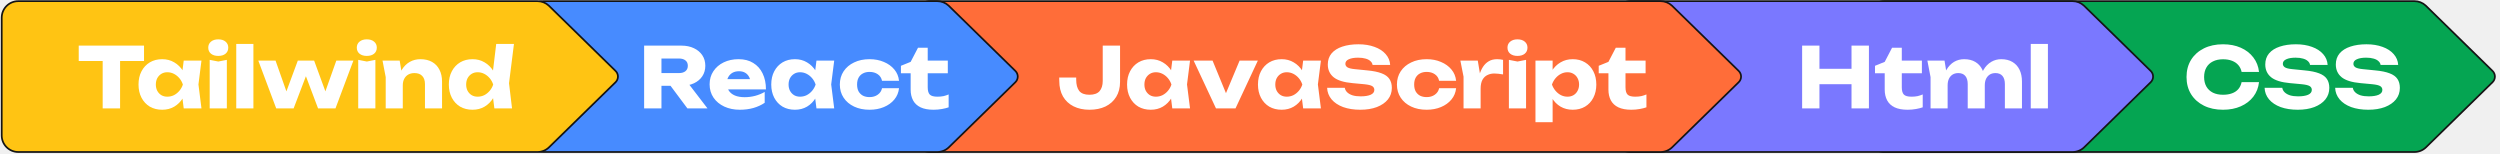
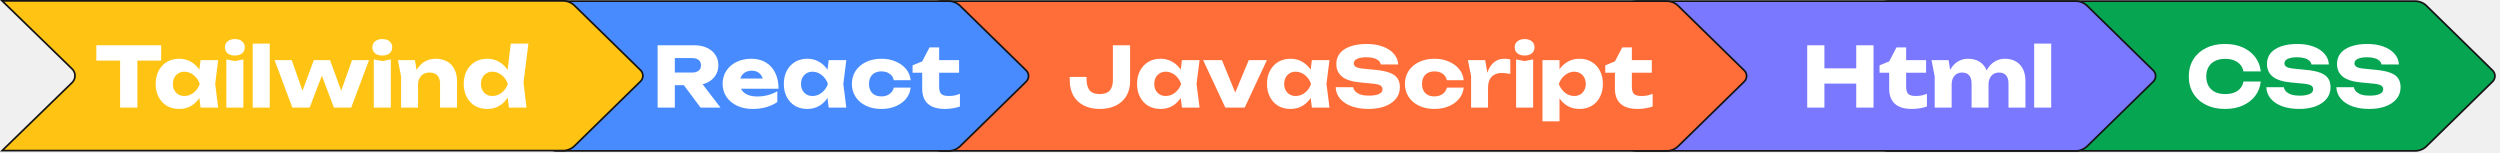
- <svg xmlns="http://www.w3.org/2000/svg" width="2867" height="176" viewBox="0 0 2867 176" fill="none">
-   <path d="M2160.96 1.318L2768.86 1.318C2773.67 1.318 2778.3 3.143 2781.81 6.415L2782.15 6.736L2858.46 81.385C2862.06 84.915 2862.06 90.722 2858.46 94.252L2782.15 168.9C2778.6 172.374 2773.83 174.318 2768.86 174.318H2160.96L2160.47 174.313C2150.2 174.053 2141.96 165.648 2141.96 155.318V20.318C2141.96 9.825 2150.47 1.318 2160.96 1.318Z" fill="#05A552" stroke="#141414" stroke-width="2" />
-   <path d="M2590.65 94.174C2589.95 100.51 2587.77 106.078 2584.12 110.878C2580.47 115.614 2575.67 119.294 2569.72 121.918C2563.83 124.542 2557.05 125.854 2549.37 125.854C2540.99 125.854 2533.66 124.286 2527.39 121.15C2521.11 118.014 2516.22 113.63 2512.7 107.998C2509.24 102.366 2507.51 95.806 2507.51 88.318C2507.51 80.83 2509.24 74.27 2512.7 68.638C2516.22 63.006 2521.11 58.622 2527.39 55.486C2533.66 52.35 2540.99 50.782 2549.37 50.782C2557.05 50.782 2563.83 52.094 2569.72 54.718C2575.67 57.342 2580.47 61.054 2584.12 65.854C2587.77 70.59 2589.95 76.126 2590.65 82.462H2570.68C2570.04 79.39 2568.79 76.798 2566.94 74.686C2565.08 72.51 2562.65 70.846 2559.64 69.694C2556.7 68.542 2553.27 67.966 2549.37 67.966C2544.89 67.966 2541.02 68.798 2537.75 70.462C2534.49 72.062 2531.99 74.398 2530.27 77.47C2528.54 80.478 2527.67 84.094 2527.67 88.318C2527.67 92.542 2528.54 96.19 2530.27 99.262C2531.99 102.27 2534.49 104.606 2537.75 106.27C2541.02 107.87 2544.89 108.67 2549.37 108.67C2553.27 108.67 2556.7 108.126 2559.64 107.038C2562.65 105.95 2565.08 104.318 2566.94 102.142C2568.79 99.966 2570.04 97.31 2570.68 94.174H2590.65ZM2597.04 100.702H2617.3C2617.62 102.686 2618.55 104.414 2620.08 105.886C2621.62 107.358 2623.67 108.51 2626.23 109.342C2628.85 110.11 2631.92 110.494 2635.44 110.494C2640.31 110.494 2644.15 109.886 2646.96 108.67C2649.78 107.39 2651.19 105.534 2651.19 103.102C2651.19 101.246 2650.39 99.806 2648.79 98.782C2647.19 97.758 2644.11 97.022 2639.57 96.574L2626.13 95.326C2616.21 94.43 2609.01 92.19 2604.53 88.606C2600.05 84.958 2597.81 80.062 2597.81 73.918C2597.81 68.926 2599.25 64.702 2602.13 61.246C2605.07 57.79 2609.17 55.198 2614.42 53.47C2619.73 51.678 2625.91 50.782 2632.95 50.782C2639.86 50.782 2646 51.774 2651.38 53.758C2656.75 55.678 2661.01 58.43 2664.15 62.014C2667.35 65.598 2669.07 69.758 2669.33 74.494H2649.17C2648.91 72.766 2648.08 71.294 2646.67 70.078C2645.33 68.798 2643.47 67.838 2641.11 67.198C2638.74 66.494 2635.89 66.142 2632.56 66.142C2628.08 66.142 2624.53 66.75 2621.91 67.966C2619.28 69.118 2617.97 70.846 2617.97 73.15C2617.97 74.814 2618.74 76.158 2620.27 77.182C2621.87 78.206 2624.72 78.91 2628.82 79.294L2643.12 80.734C2649.97 81.374 2655.44 82.494 2659.54 84.094C2663.63 85.63 2666.61 87.774 2668.47 90.526C2670.32 93.278 2671.25 96.702 2671.25 100.798C2671.25 105.854 2669.75 110.27 2666.74 114.046C2663.73 117.758 2659.51 120.67 2654.07 122.782C2648.63 124.83 2642.29 125.854 2635.06 125.854C2627.63 125.854 2621.07 124.83 2615.38 122.782C2609.75 120.67 2605.33 117.726 2602.13 113.95C2598.93 110.11 2597.23 105.694 2597.04 100.702ZM2677.95 100.702H2698.21C2698.53 102.686 2699.45 104.414 2700.99 105.886C2702.53 107.358 2704.57 108.51 2707.13 109.342C2709.76 110.11 2712.83 110.494 2716.35 110.494C2721.21 110.494 2725.05 109.886 2727.87 108.67C2730.69 107.39 2732.09 105.534 2732.09 103.102C2732.09 101.246 2731.29 99.806 2729.69 98.782C2728.09 97.758 2725.02 97.022 2720.48 96.574L2707.04 95.326C2697.12 94.43 2689.92 92.19 2685.44 88.606C2680.96 84.958 2678.72 80.062 2678.72 73.918C2678.72 68.926 2680.16 64.702 2683.04 61.246C2685.98 57.79 2690.08 55.198 2695.33 53.47C2700.64 51.678 2706.81 50.782 2713.85 50.782C2720.77 50.782 2726.91 51.774 2732.29 53.758C2737.66 55.678 2741.92 58.43 2745.05 62.014C2748.25 65.598 2749.98 69.758 2750.24 74.494H2730.08C2729.82 72.766 2728.99 71.294 2727.58 70.078C2726.24 68.798 2724.38 67.838 2722.01 67.198C2719.65 66.494 2716.8 66.142 2713.47 66.142C2708.99 66.142 2705.44 66.75 2702.81 67.966C2700.19 69.118 2698.88 70.846 2698.88 73.15C2698.88 74.814 2699.65 76.158 2701.18 77.182C2702.78 78.206 2705.63 78.91 2709.73 79.294L2724.03 80.734C2730.88 81.374 2736.35 82.494 2740.45 84.094C2744.54 85.63 2747.52 87.774 2749.37 90.526C2751.23 93.278 2752.16 96.702 2752.16 100.798C2752.16 105.854 2750.65 110.27 2747.65 114.046C2744.64 117.758 2740.41 120.67 2734.97 122.782C2729.53 124.83 2723.2 125.854 2715.97 125.854C2708.54 125.854 2701.98 124.83 2696.29 122.782C2690.65 120.67 2686.24 117.726 2683.04 113.95C2679.84 110.11 2678.14 105.694 2677.95 100.702Z" fill="white" />
-   <path d="M1869.96 1.318L2376.86 1.318C2381.67 1.318 2386.3 3.143 2389.81 6.415L2390.15 6.736L2466.46 81.385C2470.06 84.915 2470.06 90.722 2466.46 94.252L2390.15 168.9C2386.6 172.373 2381.83 174.318 2376.86 174.318H1869.96C1859.47 174.318 1850.96 165.812 1850.96 155.318V20.318C1850.96 9.989 1859.2 1.584 1869.47 1.324L1869.96 1.318Z" fill="#7A78FF" stroke="#141414" stroke-width="2" />
-   <path d="M2066.68 52.318H2086.55V124.318H2066.68V52.318ZM2123.32 52.318H2143.29V124.318H2123.32V52.318ZM2077.82 78.91H2131.58V96.574H2077.82V78.91ZM2150.26 83.998V75.454L2161.39 70.942L2169.84 54.718H2180.98V69.502H2204.02V83.998H2180.98V100.126C2180.98 104.094 2181.78 106.878 2183.38 108.478C2184.98 110.078 2187.89 110.878 2192.11 110.878C2194.8 110.878 2197.17 110.654 2199.22 110.206C2201.33 109.694 2203.25 109.054 2204.98 108.286V123.07C2203.06 123.774 2200.53 124.414 2197.39 124.99C2194.26 125.566 2191.02 125.854 2187.7 125.854C2181.62 125.854 2176.62 124.926 2172.72 123.07C2168.88 121.214 2166.03 118.558 2164.18 115.102C2162.32 111.582 2161.39 107.486 2161.39 102.814V83.998H2150.26ZM2210.31 69.502H2229.99L2233.54 91.39V124.318H2213.96V88.414L2210.31 69.502ZM2252.45 67.87C2257.51 67.87 2261.8 68.926 2265.32 71.038C2268.84 73.15 2271.52 76.126 2273.38 79.966C2275.24 83.806 2276.16 88.35 2276.16 93.598V124.318H2256.58V96.478C2256.58 92.382 2255.65 89.246 2253.8 87.07C2251.94 84.894 2249.25 83.806 2245.73 83.806C2243.24 83.806 2241.06 84.382 2239.2 85.534C2237.41 86.686 2236 88.318 2234.98 90.43C2234.02 92.542 2233.54 95.038 2233.54 97.918L2227.49 94.75C2228.26 88.926 2229.83 84.03 2232.2 80.062C2234.56 76.03 2237.48 72.99 2240.93 70.942C2244.45 68.894 2248.29 67.87 2252.45 67.87ZM2294.98 67.87C2300.04 67.87 2304.32 68.926 2307.84 71.038C2311.43 73.15 2314.15 76.126 2316 79.966C2317.86 83.806 2318.79 88.35 2318.79 93.598V124.318H2299.2V96.478C2299.2 92.382 2298.28 89.246 2296.42 87.07C2294.56 84.894 2291.88 83.806 2288.36 83.806C2285.86 83.806 2283.68 84.382 2281.83 85.534C2280.04 86.686 2278.63 88.318 2277.6 90.43C2276.64 92.542 2276.16 95.038 2276.16 97.918L2270.12 94.75C2270.88 88.926 2272.42 84.03 2274.72 80.062C2277.09 76.03 2280.04 72.99 2283.56 70.942C2287.08 68.894 2290.88 67.87 2294.98 67.87ZM2328.87 50.398H2348.55V124.318H2328.87V50.398Z" fill="white" />
-   <path d="M1066.96 1.318L1904.36 1.318C1909.17 1.318 1913.8 3.143 1917.31 6.415L1917.65 6.736L1993.96 81.385C1997.56 84.915 1997.56 90.722 1993.96 94.252L1917.65 168.9C1914.1 172.374 1909.33 174.318 1904.36 174.318H1066.96C1056.47 174.318 1047.96 165.812 1047.96 155.318V20.318C1047.96 9.825 1056.47 1.318 1066.96 1.318Z" fill="#FF6D39" stroke="#141414" stroke-width="2" />
-   <path d="M1214.69 88.894H1234.18V91.294C1234.18 96.926 1235.33 101.246 1237.63 104.254C1240 107.198 1243.91 108.67 1249.35 108.67C1254.66 108.67 1258.53 107.294 1260.96 104.542C1263.39 101.726 1264.61 97.822 1264.61 92.83V52.318H1284.48V93.886C1284.48 100.542 1283.01 106.27 1280.07 111.07C1277.12 115.87 1273.03 119.55 1267.78 122.11C1262.53 124.606 1256.39 125.854 1249.35 125.854C1242.43 125.854 1236.35 124.542 1231.11 121.918C1225.92 119.294 1221.89 115.518 1219.01 110.59C1216.19 105.598 1214.79 99.678 1214.79 92.83L1214.69 88.894ZM1344.37 124.318L1341.88 104.542L1344.47 96.958L1341.88 89.374L1344.37 69.502H1364.73L1361.27 96.862L1364.73 124.318H1344.37ZM1348.98 96.958C1348.09 102.718 1346.29 107.774 1343.61 112.126C1340.98 116.478 1337.62 119.87 1333.53 122.302C1329.49 124.67 1324.89 125.854 1319.7 125.854C1314.33 125.854 1309.59 124.67 1305.49 122.302C1301.46 119.87 1298.29 116.478 1295.99 112.126C1293.69 107.71 1292.53 102.654 1292.53 96.958C1292.53 91.134 1293.69 86.046 1295.99 81.694C1298.29 77.342 1301.46 73.95 1305.49 71.518C1309.59 69.086 1314.33 67.87 1319.7 67.87C1324.89 67.87 1329.49 69.086 1333.53 71.518C1337.62 73.886 1341.01 77.246 1343.7 81.598C1346.39 85.886 1348.15 91.006 1348.98 96.958ZM1312.41 96.958C1312.41 99.646 1312.95 102.046 1314.04 104.158C1315.19 106.27 1316.76 107.934 1318.74 109.15C1320.73 110.302 1323 110.878 1325.56 110.878C1328.25 110.878 1330.77 110.302 1333.14 109.15C1335.51 107.934 1337.59 106.27 1339.38 104.158C1341.17 102.046 1342.52 99.646 1343.41 96.958C1342.52 94.206 1341.17 91.774 1339.38 89.662C1337.59 87.55 1335.51 85.886 1333.14 84.67C1330.77 83.454 1328.25 82.846 1325.56 82.846C1323 82.846 1320.73 83.454 1318.74 84.67C1316.76 85.886 1315.19 87.55 1314.04 89.662C1312.95 91.774 1312.41 94.206 1312.41 96.958ZM1409.29 115.006L1402.57 114.91L1421.57 69.502H1442.5L1416.87 124.318H1394.5L1368.87 69.502H1390.57L1409.29 115.006ZM1494.47 124.318L1491.97 104.542L1494.56 96.958L1491.97 89.374L1494.47 69.502H1514.82L1511.36 96.862L1514.82 124.318H1494.47ZM1499.08 96.958C1498.18 102.718 1496.39 107.774 1493.7 112.126C1491.08 116.478 1487.72 119.87 1483.62 122.302C1479.59 124.67 1474.98 125.854 1469.8 125.854C1464.42 125.854 1459.68 124.67 1455.59 122.302C1451.56 119.87 1448.39 116.478 1446.08 112.126C1443.78 107.71 1442.63 102.654 1442.63 96.958C1442.63 91.134 1443.78 86.046 1446.08 81.694C1448.39 77.342 1451.56 73.95 1455.59 71.518C1459.68 69.086 1464.42 67.87 1469.8 67.87C1474.98 67.87 1479.59 69.086 1483.62 71.518C1487.72 73.886 1491.11 77.246 1493.8 81.598C1496.48 85.886 1498.24 91.006 1499.08 96.958ZM1462.5 96.958C1462.5 99.646 1463.04 102.046 1464.13 104.158C1465.28 106.27 1466.85 107.934 1468.84 109.15C1470.82 110.302 1473.09 110.878 1475.65 110.878C1478.34 110.878 1480.87 110.302 1483.24 109.15C1485.6 107.934 1487.68 106.27 1489.48 104.158C1491.27 102.046 1492.61 99.646 1493.51 96.958C1492.61 94.206 1491.27 91.774 1489.48 89.662C1487.68 87.55 1485.6 85.886 1483.24 84.67C1480.87 83.454 1478.34 82.846 1475.65 82.846C1473.09 82.846 1470.82 83.454 1468.84 84.67C1466.85 85.886 1465.28 87.55 1464.13 89.662C1463.04 91.774 1462.5 94.206 1462.5 96.958ZM1521.95 100.702H1542.21C1542.53 102.686 1543.45 104.414 1544.99 105.886C1546.53 107.358 1548.57 108.51 1551.13 109.342C1553.76 110.11 1556.83 110.494 1560.35 110.494C1565.21 110.494 1569.05 109.886 1571.87 108.67C1574.69 107.39 1576.09 105.534 1576.09 103.102C1576.09 101.246 1575.29 99.806 1573.69 98.782C1572.09 97.758 1569.02 97.022 1564.48 96.574L1551.04 95.326C1541.12 94.43 1533.92 92.19 1529.44 88.606C1524.96 84.958 1522.72 80.062 1522.72 73.918C1522.72 68.926 1524.16 64.702 1527.04 61.246C1529.98 57.79 1534.08 55.198 1539.33 53.47C1544.64 51.678 1550.81 50.782 1557.85 50.782C1564.77 50.782 1570.91 51.774 1576.29 53.758C1581.66 55.678 1585.92 58.43 1589.05 62.014C1592.25 65.598 1593.98 69.758 1594.24 74.494H1574.08C1573.82 72.766 1572.99 71.294 1571.58 70.078C1570.24 68.798 1568.38 67.838 1566.01 67.198C1563.65 66.494 1560.8 66.142 1557.47 66.142C1552.99 66.142 1549.44 66.75 1546.81 67.966C1544.19 69.118 1542.88 70.846 1542.88 73.15C1542.88 74.814 1543.65 76.158 1545.18 77.182C1546.78 78.206 1549.63 78.91 1553.73 79.294L1568.03 80.734C1574.88 81.374 1580.35 82.494 1584.45 84.094C1588.54 85.63 1591.52 87.774 1593.37 90.526C1595.23 93.278 1596.16 96.702 1596.16 100.798C1596.16 105.854 1594.65 110.27 1591.65 114.046C1588.64 117.758 1584.41 120.67 1578.97 122.782C1573.53 124.83 1567.2 125.854 1559.97 125.854C1552.54 125.854 1545.98 124.83 1540.29 122.782C1534.65 120.67 1530.24 117.726 1527.04 113.95C1523.84 110.11 1522.14 105.694 1521.95 100.702ZM1669.87 101.182C1669.36 106.11 1667.57 110.43 1664.49 114.142C1661.42 117.854 1657.42 120.734 1652.49 122.782C1647.63 124.83 1642.16 125.854 1636.08 125.854C1629.36 125.854 1623.44 124.638 1618.32 122.206C1613.2 119.774 1609.2 116.382 1606.32 112.03C1603.44 107.678 1602 102.654 1602 96.958C1602 91.198 1603.44 86.142 1606.32 81.79C1609.2 77.438 1613.2 74.046 1618.32 71.614C1623.44 69.118 1629.36 67.87 1636.08 67.87C1642.16 67.87 1647.63 68.926 1652.49 71.038C1657.42 73.086 1661.42 75.966 1664.49 79.678C1667.57 83.326 1669.36 87.646 1669.87 92.638H1650.38C1649.68 89.374 1648.05 86.878 1645.49 85.15C1642.93 83.358 1639.79 82.462 1636.08 82.462C1633.2 82.462 1630.67 83.038 1628.49 84.19C1626.38 85.278 1624.72 86.91 1623.5 89.086C1622.35 91.198 1621.77 93.822 1621.77 96.958C1621.77 100.03 1622.35 102.654 1623.5 104.83C1624.72 106.942 1626.38 108.574 1628.49 109.726C1630.67 110.814 1633.2 111.358 1636.08 111.358C1639.79 111.358 1642.93 110.43 1645.49 108.574C1648.11 106.718 1649.74 104.254 1650.38 101.182H1669.87ZM1674.75 69.502H1694.71L1697.98 89.086V124.318H1678.39V87.934L1674.75 69.502ZM1723.71 68.638V85.342C1721.79 84.958 1719.96 84.702 1718.23 84.574C1716.57 84.382 1715.03 84.286 1713.63 84.286C1710.81 84.286 1708.22 84.862 1705.85 86.014C1703.48 87.102 1701.56 88.926 1700.09 91.486C1698.68 94.046 1697.98 97.47 1697.98 101.758L1694.23 97.15C1694.75 93.182 1695.51 89.47 1696.54 86.014C1697.56 82.494 1698.94 79.39 1700.67 76.702C1702.46 73.95 1704.67 71.806 1707.29 70.27C1709.91 68.67 1713.11 67.87 1716.89 67.87C1717.98 67.87 1719.1 67.934 1720.25 68.062C1721.4 68.19 1722.55 68.382 1723.71 68.638ZM1730.4 68.638L1740.29 70.558L1750.08 68.638V124.318H1730.4V68.638ZM1740.19 64.126C1736.8 64.126 1734.05 63.294 1731.94 61.63C1729.82 59.902 1728.77 57.566 1728.77 54.622C1728.77 51.742 1729.82 49.438 1731.94 47.71C1734.05 45.982 1736.8 45.118 1740.19 45.118C1743.71 45.118 1746.5 45.982 1748.54 47.71C1750.66 49.438 1751.71 51.742 1751.71 54.622C1751.71 57.566 1750.66 59.902 1748.54 61.63C1746.5 63.294 1743.71 64.126 1740.19 64.126ZM1760.87 69.502H1780.55V85.246L1779.69 87.55V102.91L1780.55 107.422V140.158H1760.87V69.502ZM1774.31 96.958C1775.14 91.006 1776.87 85.886 1779.49 81.598C1782.18 77.246 1785.57 73.886 1789.67 71.518C1793.77 69.086 1798.41 67.87 1803.59 67.87C1808.97 67.87 1813.67 69.086 1817.7 71.518C1821.8 73.95 1824.97 77.342 1827.21 81.694C1829.51 86.046 1830.66 91.134 1830.66 96.958C1830.66 102.654 1829.51 107.71 1827.21 112.126C1824.97 116.478 1821.8 119.87 1817.7 122.302C1813.67 124.67 1808.97 125.854 1803.59 125.854C1798.41 125.854 1793.77 124.67 1789.67 122.302C1785.57 119.87 1782.21 116.478 1779.59 112.126C1776.97 107.774 1775.21 102.718 1774.31 96.958ZM1810.89 96.958C1810.89 94.206 1810.31 91.774 1809.16 89.662C1808.07 87.55 1806.5 85.886 1804.45 84.67C1802.47 83.454 1800.2 82.846 1797.64 82.846C1795.01 82.846 1792.52 83.454 1790.15 84.67C1787.78 85.886 1785.7 87.55 1783.91 89.662C1782.12 91.774 1780.74 94.206 1779.78 96.958C1780.74 99.646 1782.12 102.046 1783.91 104.158C1785.7 106.27 1787.78 107.934 1790.15 109.15C1792.52 110.302 1795.01 110.878 1797.64 110.878C1800.2 110.878 1802.47 110.302 1804.45 109.15C1806.5 107.934 1808.07 106.27 1809.16 104.158C1810.31 102.046 1810.89 99.646 1810.89 96.958ZM1833.41 83.998V75.454L1844.55 70.942L1853 54.718H1864.13V69.502H1887.17V83.998H1864.13V100.126C1864.13 104.094 1864.93 106.878 1866.53 108.478C1868.13 110.078 1871.04 110.878 1875.27 110.878C1877.96 110.878 1880.32 110.654 1882.37 110.206C1884.48 109.694 1886.4 109.054 1888.13 108.286V123.07C1886.21 123.774 1883.68 124.414 1880.55 124.99C1877.41 125.566 1874.18 125.854 1870.85 125.854C1864.77 125.854 1859.78 124.926 1855.88 123.07C1852.04 121.214 1849.19 118.558 1847.33 115.102C1845.48 111.582 1844.55 107.486 1844.55 102.814V83.998H1833.41Z" fill="white" />
-   <path d="M622.962 1.318L1074.86 1.318C1079.67 1.318 1084.3 3.143 1087.81 6.415L1088.15 6.736L1164.46 81.385C1168.06 84.915 1168.06 90.722 1164.46 94.252L1088.15 168.9C1084.6 172.374 1079.83 174.318 1074.86 174.318H622.962C612.469 174.318 603.962 165.812 603.962 155.318V20.318C603.962 9.825 612.469 1.318 622.962 1.318Z" fill="#478BFF" stroke="#141414" stroke-width="2" />
-   <path d="M752.41 83.806H778.618C781.818 83.806 784.314 83.07 786.106 81.598C787.898 80.126 788.794 78.078 788.794 75.454C788.794 72.766 787.898 70.718 786.106 69.31C784.314 67.838 781.818 67.102 778.618 67.102H749.626L758.554 57.598V124.318H738.682V52.318H781.402C786.906 52.318 791.706 53.31 795.802 55.294C799.898 57.214 803.098 59.902 805.402 63.358C807.706 66.75 808.858 70.782 808.858 75.454C808.858 79.998 807.706 83.998 805.402 87.454C803.098 90.91 799.898 93.598 795.802 95.518C791.706 97.438 786.906 98.398 781.402 98.398H752.41V83.806ZM763.162 90.622H785.53L811.354 124.318H788.314L763.162 90.622ZM848.435 125.854C841.779 125.854 835.827 124.638 830.579 122.206C825.395 119.774 821.299 116.382 818.291 112.03C815.283 107.614 813.779 102.494 813.779 96.67C813.779 90.974 815.219 85.982 818.099 81.694C820.979 77.342 824.915 73.95 829.907 71.518C834.963 69.086 840.659 67.87 846.995 67.87C853.587 67.87 859.187 69.31 863.795 72.19C868.467 75.006 872.051 79.006 874.547 84.19C877.107 89.374 878.387 95.486 878.387 102.526H829.619V90.718H867.347L860.915 94.846C860.659 92.03 859.955 89.662 858.803 87.742C857.651 85.758 856.115 84.254 854.195 83.23C852.339 82.206 850.099 81.694 847.475 81.694C844.595 81.694 842.131 82.27 840.083 83.422C838.035 84.574 836.435 86.174 835.283 88.222C834.131 90.206 833.555 92.542 833.555 95.23C833.555 98.686 834.323 101.63 835.859 104.062C837.459 106.43 839.763 108.254 842.771 109.534C845.843 110.814 849.587 111.454 854.003 111.454C858.035 111.454 862.035 110.942 866.003 109.918C870.035 108.83 873.683 107.326 876.947 105.406V117.886C873.171 120.446 868.851 122.43 863.987 123.838C859.187 125.182 854.003 125.854 848.435 125.854ZM936.311 124.318L933.815 104.542L936.407 96.958L933.815 89.374L936.311 69.502H956.663L953.207 96.862L956.663 124.318H936.311ZM940.919 96.958C940.023 102.718 938.231 107.774 935.543 112.126C932.919 116.478 929.559 119.87 925.463 122.302C921.431 124.67 916.823 125.854 911.639 125.854C906.263 125.854 901.527 124.67 897.431 122.302C893.399 119.87 890.231 116.478 887.927 112.126C885.623 107.71 884.471 102.654 884.471 96.958C884.471 91.134 885.623 86.046 887.927 81.694C890.231 77.342 893.399 73.95 897.431 71.518C901.527 69.086 906.263 67.87 911.639 67.87C916.823 67.87 921.431 69.086 925.463 71.518C929.559 73.886 932.951 77.246 935.639 81.598C938.327 85.886 940.087 91.006 940.919 96.958ZM904.343 96.958C904.343 99.646 904.887 102.046 905.975 104.158C907.127 106.27 908.695 107.934 910.679 109.15C912.663 110.302 914.935 110.878 917.495 110.878C920.183 110.878 922.711 110.302 925.079 109.15C927.447 107.934 929.527 106.27 931.319 104.158C933.111 102.046 934.455 99.646 935.351 96.958C934.455 94.206 933.111 91.774 931.319 89.662C929.527 87.55 927.447 85.886 925.079 84.67C922.711 83.454 920.183 82.846 917.495 82.846C914.935 82.846 912.663 83.454 910.679 84.67C908.695 85.886 907.127 87.55 905.975 89.662C904.887 91.774 904.343 94.206 904.343 96.958ZM1031 101.182C1030.48 106.11 1028.69 110.43 1025.62 114.142C1022.55 117.854 1018.55 120.734 1013.62 122.782C1008.76 124.83 1003.28 125.854 997.203 125.854C990.483 125.854 984.563 124.638 979.443 122.206C974.323 119.774 970.323 116.382 967.443 112.03C964.563 107.678 963.123 102.654 963.123 96.958C963.123 91.198 964.563 86.142 967.443 81.79C970.323 77.438 974.323 74.046 979.443 71.614C984.563 69.118 990.483 67.87 997.203 67.87C1003.28 67.87 1008.76 68.926 1013.62 71.038C1018.55 73.086 1022.55 75.966 1025.62 79.678C1028.69 83.326 1030.48 87.646 1031 92.638H1011.51C1010.8 89.374 1009.17 86.878 1006.61 85.15C1004.05 83.358 1000.92 82.462 997.203 82.462C994.323 82.462 991.795 83.038 989.619 84.19C987.507 85.278 985.843 86.91 984.627 89.086C983.475 91.198 982.899 93.822 982.899 96.958C982.899 100.03 983.475 102.654 984.627 104.83C985.843 106.942 987.507 108.574 989.619 109.726C991.795 110.814 994.323 111.358 997.203 111.358C1000.92 111.358 1004.05 110.43 1006.61 108.574C1009.24 106.718 1010.87 104.254 1011.51 101.182H1031ZM1033.19 83.998V75.454L1044.33 70.942L1052.78 54.718H1063.91V69.502H1086.95V83.998H1063.91V100.126C1063.91 104.094 1064.71 106.878 1066.31 108.478C1067.91 110.078 1070.83 110.878 1075.05 110.878C1077.74 110.878 1080.11 110.654 1082.15 110.206C1084.27 109.694 1086.19 109.054 1087.91 108.286V123.07C1085.99 123.774 1083.47 124.414 1080.33 124.99C1077.19 125.566 1073.96 125.854 1070.63 125.854C1064.55 125.854 1059.56 124.926 1055.66 123.07C1051.82 121.214 1048.97 118.558 1047.11 115.102C1045.26 111.582 1044.33 107.486 1044.33 102.814V83.998H1033.19Z" fill="white" />
-   <path d="M20.962 1.318L616.362 1.318C621.174 1.318 625.801 3.143 629.314 6.415L629.649 6.736L705.955 81.385C709.451 84.804 709.56 90.361 706.283 93.914L705.956 94.252L629.649 168.9C626.099 172.374 621.329 174.318 616.362 174.318H20.962C10.469 174.318 1.962 165.812 1.962 155.318L1.962 20.318C1.962 9.825 10.469 1.318 20.962 1.318Z" fill="#FFC413" stroke="#141414" stroke-width="2" />
-   <path d="M117.742 61.054H137.71V124.318H117.742V61.054ZM90.286 52.318H165.166V69.982H90.286V52.318ZM210.686 124.318L208.19 104.542L210.782 96.958L208.19 89.374L210.686 69.502H231.038L227.582 96.862L231.038 124.318H210.686ZM215.294 96.958C214.398 102.718 212.606 107.774 209.918 112.126C207.294 116.478 203.934 119.87 199.838 122.302C195.806 124.67 191.198 125.854 186.014 125.854C180.638 125.854 175.902 124.67 171.806 122.302C167.774 119.87 164.606 116.478 162.302 112.126C159.998 107.71 158.846 102.654 158.846 96.958C158.846 91.134 159.998 86.046 162.302 81.694C164.606 77.342 167.774 73.95 171.806 71.518C175.902 69.086 180.638 67.87 186.014 67.87C191.198 67.87 195.806 69.086 199.838 71.518C203.934 73.886 207.326 77.246 210.014 81.598C212.702 85.886 214.462 91.006 215.294 96.958ZM178.718 96.958C178.718 99.646 179.262 102.046 180.35 104.158C181.502 106.27 183.07 107.934 185.054 109.15C187.038 110.302 189.31 110.878 191.87 110.878C194.558 110.878 197.086 110.302 199.454 109.15C201.822 107.934 203.902 106.27 205.694 104.158C207.486 102.046 208.83 99.646 209.726 96.958C208.83 94.206 207.486 91.774 205.694 89.662C203.902 87.55 201.822 85.886 199.454 84.67C197.086 83.454 194.558 82.846 191.87 82.846C189.31 82.846 187.038 83.454 185.054 84.67C183.07 85.886 181.502 87.55 180.35 89.662C179.262 91.774 178.718 94.206 178.718 96.958ZM240.463 68.638L250.351 70.558L260.143 68.638V124.318H240.463V68.638ZM250.255 64.126C246.863 64.126 244.111 63.294 241.999 61.63C239.887 59.902 238.831 57.566 238.831 54.622C238.831 51.742 239.887 49.438 241.999 47.71C244.111 45.982 246.863 45.118 250.255 45.118C253.775 45.118 256.559 45.982 258.607 47.71C260.719 49.438 261.775 51.742 261.775 54.622C261.775 57.566 260.719 59.902 258.607 61.63C256.559 63.294 253.775 64.126 250.255 64.126ZM270.932 50.398H290.612V124.318H270.932V50.398ZM376.28 113.278H370.136L385.688 69.502H405.272L384.728 124.318H364.76L347.576 78.814H354.104L336.728 124.318H316.76L296.216 69.502H315.992L331.448 113.278H325.304L341.528 69.502H360.248L376.28 113.278ZM410.807 68.638L420.695 70.558L430.487 68.638V124.318H410.807V68.638ZM420.599 64.126C417.207 64.126 414.455 63.294 412.343 61.63C410.231 59.902 409.175 57.566 409.175 54.622C409.175 51.742 410.231 49.438 412.343 47.71C414.455 45.982 417.207 45.118 420.599 45.118C424.119 45.118 426.903 45.982 428.951 47.71C431.063 49.438 432.119 51.742 432.119 54.622C432.119 57.566 431.063 59.902 428.951 61.63C426.903 63.294 424.119 64.126 420.599 64.126ZM438.683 69.502H458.363L461.915 91.39V124.318H442.331V88.414L438.683 69.502ZM482.075 67.87C487.323 67.87 491.803 68.926 495.515 71.038C499.227 73.15 502.043 76.126 503.963 79.966C505.947 83.806 506.939 88.35 506.939 93.598V124.318H487.355V96.478C487.355 92.382 486.299 89.246 484.187 87.07C482.139 84.894 479.163 83.806 475.259 83.806C472.571 83.806 470.203 84.382 468.155 85.534C466.171 86.686 464.635 88.318 463.547 90.43C462.459 92.542 461.915 95.038 461.915 97.918L455.867 94.75C456.635 88.926 458.267 84.03 460.763 80.062C463.259 76.03 466.331 72.99 469.979 70.942C473.627 68.894 477.659 67.87 482.075 67.87ZM566.945 124.318L564.353 103.774L567.713 97.054L564.449 88.606L569.057 50.398H589.409L583.745 95.422L587.201 124.318H566.945ZM571.169 96.958C570.273 102.718 568.481 107.774 565.793 112.126C563.169 116.478 559.809 119.87 555.713 122.302C551.681 124.67 547.073 125.854 541.889 125.854C536.513 125.854 531.777 124.67 527.681 122.302C523.649 119.87 520.481 116.478 518.177 112.126C515.873 107.71 514.721 102.654 514.721 96.958C514.721 91.134 515.873 86.046 518.177 81.694C520.481 77.342 523.649 73.95 527.681 71.518C531.777 69.086 536.513 67.87 541.889 67.87C547.073 67.87 551.681 69.086 555.713 71.518C559.809 73.886 563.201 77.246 565.889 81.598C568.577 85.886 570.337 91.006 571.169 96.958ZM534.593 96.958C534.593 99.646 535.137 102.046 536.225 104.158C537.377 106.27 538.945 107.934 540.929 109.15C542.913 110.302 545.185 110.878 547.745 110.878C550.433 110.878 552.961 110.302 555.329 109.15C557.697 107.934 559.777 106.27 561.569 104.158C563.361 102.046 564.705 99.646 565.601 96.958C564.705 94.206 563.361 91.774 561.569 89.662C559.777 87.55 557.697 85.886 555.329 84.67C552.961 83.454 550.433 82.846 547.745 82.846C545.185 82.846 542.913 83.454 540.929 84.67C538.945 85.886 537.377 87.55 536.225 89.662C535.137 91.774 534.593 94.206 534.593 96.958Z" fill="white" />
+ <svg xmlns="http://www.w3.org/2000/svg" width="2888" height="176" viewBox="0 0 2888 176" fill="none">
+   <path d="M2181.96 1.318L2789.86 1.318C2794.83 1.318 2799.6 3.263 2803.15 6.736L2879.46 81.385C2883.06 84.915 2883.06 90.722 2879.46 94.252L2803.15 168.9C2799.6 172.374 2794.83 174.318 2789.86 174.318H2181.96C2171.47 174.318 2162.96 165.812 2162.96 155.318V20.318C2162.96 9.825 2171.47 1.318 2181.96 1.318Z" fill="#05A552" stroke="#141414" stroke-width="2" />
+   <path d="M2611.65 94.174C2610.95 100.51 2608.77 106.078 2605.12 110.878C2601.47 115.614 2596.67 119.294 2590.72 121.918C2584.83 124.542 2578.05 125.854 2570.37 125.854C2561.99 125.854 2554.66 124.286 2548.39 121.15C2542.11 118.014 2537.22 113.63 2533.7 107.998C2530.24 102.366 2528.51 95.806 2528.51 88.318C2528.51 80.83 2530.24 74.27 2533.7 68.638C2537.22 63.006 2542.11 58.622 2548.39 55.486C2554.66 52.35 2561.99 50.782 2570.37 50.782C2578.05 50.782 2584.83 52.094 2590.72 54.718C2596.67 57.342 2601.47 61.054 2605.12 65.854C2608.77 70.59 2610.95 76.126 2611.65 82.462H2591.68C2591.04 79.39 2589.79 76.798 2587.94 74.686C2586.08 72.51 2583.65 70.846 2580.64 69.694C2577.7 68.542 2574.27 67.966 2570.37 67.966C2565.89 67.966 2562.02 68.798 2558.75 70.462C2555.49 72.062 2552.99 74.398 2551.27 77.47C2549.54 80.478 2548.67 84.094 2548.67 88.318C2548.67 92.542 2549.54 96.19 2551.27 99.262C2552.99 102.27 2555.49 104.606 2558.75 106.27C2562.02 107.87 2565.89 108.67 2570.37 108.67C2574.27 108.67 2577.7 108.126 2580.64 107.038C2583.65 105.95 2586.08 104.318 2587.94 102.142C2589.79 99.966 2591.04 97.31 2591.68 94.174H2611.65ZM2618.04 100.702H2638.3C2638.62 102.686 2639.55 104.414 2641.08 105.886C2642.62 107.358 2644.67 108.51 2647.23 109.342C2649.85 110.11 2652.92 110.494 2656.44 110.494C2661.31 110.494 2665.15 109.886 2667.96 108.67C2670.78 107.39 2672.19 105.534 2672.19 103.102C2672.19 101.246 2671.39 99.806 2669.79 98.782C2668.19 97.758 2665.11 97.022 2660.57 96.574L2647.13 95.326C2637.21 94.43 2630.01 92.19 2625.53 88.606C2621.05 84.958 2618.81 80.062 2618.81 73.918C2618.81 68.926 2620.25 64.702 2623.13 61.246C2626.07 57.79 2630.17 55.198 2635.42 53.47C2640.73 51.678 2646.91 50.782 2653.95 50.782C2660.86 50.782 2667 51.774 2672.38 53.758C2677.75 55.678 2682.01 58.43 2685.15 62.014C2688.35 65.598 2690.07 69.758 2690.33 74.494H2670.17C2669.91 72.766 2669.08 71.294 2667.67 70.078C2666.33 68.798 2664.47 67.838 2662.11 67.198C2659.74 66.494 2656.89 66.142 2653.56 66.142C2649.08 66.142 2645.53 66.75 2642.91 67.966C2640.28 69.118 2638.97 70.846 2638.97 73.15C2638.97 74.814 2639.74 76.158 2641.27 77.182C2642.87 78.206 2645.72 78.91 2649.82 79.294L2664.12 80.734C2670.97 81.374 2676.44 82.494 2680.54 84.094C2684.63 85.63 2687.61 87.774 2689.47 90.526C2691.32 93.278 2692.25 96.702 2692.25 100.798C2692.25 105.854 2690.75 110.27 2687.74 114.046C2684.73 117.758 2680.51 120.67 2675.07 122.782C2669.63 124.83 2663.29 125.854 2656.06 125.854C2648.63 125.854 2642.07 124.83 2636.38 122.782C2630.75 120.67 2626.33 117.726 2623.13 113.95C2619.93 110.11 2618.23 105.694 2618.04 100.702ZM2698.95 100.702H2719.21C2719.53 102.686 2720.45 104.414 2721.99 105.886C2723.53 107.358 2725.57 108.51 2728.13 109.342C2730.76 110.11 2733.83 110.494 2737.35 110.494C2742.21 110.494 2746.05 109.886 2748.87 108.67C2751.69 107.39 2753.09 105.534 2753.09 103.102C2753.09 101.246 2752.29 99.806 2750.69 98.782C2749.09 97.758 2746.02 97.022 2741.48 96.574L2728.04 95.326C2718.12 94.43 2710.92 92.19 2706.44 88.606C2701.96 84.958 2699.72 80.062 2699.72 73.918C2699.72 68.926 2701.16 64.702 2704.04 61.246C2706.98 57.79 2711.08 55.198 2716.33 53.47C2721.64 51.678 2727.81 50.782 2734.85 50.782C2741.77 50.782 2747.91 51.774 2753.29 53.758C2758.66 55.678 2762.92 58.43 2766.05 62.014C2769.25 65.598 2770.98 69.758 2771.24 74.494H2751.08C2750.82 72.766 2749.99 71.294 2748.58 70.078C2747.24 68.798 2745.38 67.838 2743.01 67.198C2740.65 66.494 2737.8 66.142 2734.47 66.142C2729.99 66.142 2726.44 66.75 2723.81 67.966C2721.19 69.118 2719.88 70.846 2719.88 73.15C2719.88 74.814 2720.65 76.158 2722.18 77.182C2723.78 78.206 2726.63 78.91 2730.73 79.294L2745.03 80.734C2751.88 81.374 2757.35 82.494 2761.45 84.094C2765.54 85.63 2768.52 87.774 2770.37 90.526C2772.23 93.278 2773.16 96.702 2773.16 100.798C2773.16 105.854 2771.65 110.27 2768.65 114.046C2765.64 117.758 2761.41 120.67 2755.97 122.782C2750.53 124.83 2744.2 125.854 2736.97 125.854C2729.54 125.854 2722.98 124.83 2717.29 122.782C2711.65 120.67 2707.24 117.726 2704.04 113.95C2700.84 110.11 2699.14 105.694 2698.95 100.702Z" fill="white" />
+   <path d="M1890.96 1.318L2397.86 1.318C2402.83 1.318 2407.6 3.263 2411.15 6.736L2487.46 81.385C2491.06 84.915 2491.06 90.722 2487.46 94.252L2411.15 168.9C2407.6 172.373 2402.83 174.318 2397.86 174.318H1890.96C1880.47 174.318 1871.96 165.812 1871.96 155.318V20.318C1871.96 9.825 1880.47 1.318 1890.96 1.318Z" fill="#7A78FF" stroke="#141414" stroke-width="2" />
+   <path d="M2087.68 52.318H2107.55V124.318H2087.68V52.318ZM2144.32 52.318H2164.29V124.318H2144.32V52.318ZM2098.82 78.91H2152.58V96.574H2098.82V78.91ZM2171.26 83.998V75.454L2182.39 70.942L2190.84 54.718H2201.98V69.502H2225.02V83.998H2201.98V100.126C2201.98 104.094 2202.78 106.878 2204.38 108.478C2205.98 110.078 2208.89 110.878 2213.11 110.878C2215.8 110.878 2218.17 110.654 2220.22 110.206C2222.33 109.694 2224.25 109.054 2225.98 108.286V123.07C2224.06 123.774 2221.53 124.414 2218.39 124.99C2215.26 125.566 2212.02 125.854 2208.7 125.854C2202.62 125.854 2197.62 124.926 2193.72 123.07C2189.88 121.214 2187.03 118.558 2185.18 115.102C2183.32 111.582 2182.39 107.486 2182.39 102.814V83.998H2171.26ZM2231.31 69.502H2250.99L2254.54 91.39V124.318H2234.96V88.414L2231.31 69.502ZM2273.45 67.87C2278.51 67.87 2282.8 68.926 2286.32 71.038C2289.84 73.15 2292.52 76.126 2294.38 79.966C2296.24 83.806 2297.16 88.35 2297.16 93.598V124.318H2277.58V96.478C2277.58 92.382 2276.65 89.246 2274.8 87.07C2272.94 84.894 2270.25 83.806 2266.73 83.806C2264.24 83.806 2262.06 84.382 2260.2 85.534C2258.41 86.686 2257 88.318 2255.98 90.43C2255.02 92.542 2254.54 95.038 2254.54 97.918L2248.49 94.75C2249.26 88.926 2250.83 84.03 2253.2 80.062C2255.56 76.03 2258.48 72.99 2261.93 70.942C2265.45 68.894 2269.29 67.87 2273.45 67.87ZM2315.98 67.87C2321.04 67.87 2325.32 68.926 2328.84 71.038C2332.43 73.15 2335.15 76.126 2337 79.966C2338.86 83.806 2339.79 88.35 2339.79 93.598V124.318H2320.2V96.478C2320.2 92.382 2319.28 89.246 2317.42 87.07C2315.56 84.894 2312.88 83.806 2309.36 83.806C2306.86 83.806 2304.68 84.382 2302.83 85.534C2301.04 86.686 2299.63 88.318 2298.6 90.43C2297.64 92.542 2297.16 95.038 2297.16 97.918L2291.12 94.75C2291.88 88.926 2293.42 84.03 2295.72 80.062C2298.09 76.03 2301.04 72.99 2304.56 70.942C2308.08 68.894 2311.88 67.87 2315.98 67.87ZM2349.87 50.398H2369.55V124.318H2349.87V50.398Z" fill="white" />
+   <path d="M1087.96 1.318L1925.36 1.318C1930.33 1.318 1935.1 3.263 1938.65 6.736L2014.96 81.385C2018.56 84.915 2018.56 90.722 2014.96 94.252L1938.65 168.9C1935.1 172.374 1930.33 174.318 1925.36 174.318H1925.36H1087.96C1077.47 174.318 1068.96 165.812 1068.96 155.318V20.318C1068.96 9.825 1077.47 1.318 1087.96 1.318Z" fill="#FF6D39" stroke="#141414" stroke-width="2" />
+   <path d="M1235.69 88.894H1255.18V91.294C1255.18 96.926 1256.33 101.246 1258.63 104.254C1261 107.198 1264.91 108.67 1270.35 108.67C1275.66 108.67 1279.53 107.294 1281.96 104.542C1284.39 101.726 1285.61 97.822 1285.61 92.83V52.318H1305.48V93.886C1305.48 100.542 1304.01 106.27 1301.07 111.07C1298.12 115.87 1294.03 119.55 1288.78 122.11C1283.53 124.606 1277.39 125.854 1270.35 125.854C1263.43 125.854 1257.35 124.542 1252.11 121.918C1246.92 119.294 1242.89 115.518 1240.01 110.59C1237.19 105.598 1235.79 99.678 1235.79 92.83L1235.69 88.894ZM1365.37 124.318L1362.88 104.542L1365.47 96.958L1362.88 89.374L1365.37 69.502H1385.73L1382.27 96.862L1385.73 124.318H1365.37ZM1369.98 96.958C1369.09 102.718 1367.29 107.774 1364.61 112.126C1361.98 116.478 1358.62 119.87 1354.53 122.302C1350.49 124.67 1345.89 125.854 1340.7 125.854C1335.33 125.854 1330.59 124.67 1326.49 122.302C1322.46 119.87 1319.29 116.478 1316.99 112.126C1314.69 107.71 1313.53 102.654 1313.53 96.958C1313.53 91.134 1314.69 86.046 1316.99 81.694C1319.29 77.342 1322.46 73.95 1326.49 71.518C1330.59 69.086 1335.33 67.87 1340.7 67.87C1345.89 67.87 1350.49 69.086 1354.53 71.518C1358.62 73.886 1362.01 77.246 1364.7 81.598C1367.39 85.886 1369.15 91.006 1369.98 96.958ZM1333.41 96.958C1333.41 99.646 1333.95 102.046 1335.04 104.158C1336.19 106.27 1337.76 107.934 1339.74 109.15C1341.73 110.302 1344 110.878 1346.56 110.878C1349.25 110.878 1351.77 110.302 1354.14 109.15C1356.51 107.934 1358.59 106.27 1360.38 104.158C1362.17 102.046 1363.52 99.646 1364.41 96.958C1363.52 94.206 1362.17 91.774 1360.38 89.662C1358.59 87.55 1356.51 85.886 1354.14 84.67C1351.77 83.454 1349.25 82.846 1346.56 82.846C1344 82.846 1341.73 83.454 1339.74 84.67C1337.76 85.886 1336.19 87.55 1335.04 89.662C1333.95 91.774 1333.41 94.206 1333.41 96.958ZM1430.29 115.006L1423.57 114.91L1442.57 69.502H1463.5L1437.87 124.318H1415.5L1389.87 69.502H1411.57L1430.29 115.006ZM1515.47 124.318L1512.97 104.542L1515.56 96.958L1512.97 89.374L1515.47 69.502H1535.82L1532.36 96.862L1535.82 124.318H1515.47ZM1520.08 96.958C1519.18 102.718 1517.39 107.774 1514.7 112.126C1512.08 116.478 1508.72 119.87 1504.62 122.302C1500.59 124.67 1495.98 125.854 1490.8 125.854C1485.42 125.854 1480.68 124.67 1476.59 122.302C1472.56 119.87 1469.39 116.478 1467.08 112.126C1464.78 107.71 1463.63 102.654 1463.63 96.958C1463.63 91.134 1464.78 86.046 1467.08 81.694C1469.39 77.342 1472.56 73.95 1476.59 71.518C1480.68 69.086 1485.42 67.87 1490.8 67.87C1495.98 67.87 1500.59 69.086 1504.62 71.518C1508.72 73.886 1512.11 77.246 1514.8 81.598C1517.48 85.886 1519.24 91.006 1520.08 96.958ZM1483.5 96.958C1483.5 99.646 1484.04 102.046 1485.13 104.158C1486.28 106.27 1487.85 107.934 1489.84 109.15C1491.82 110.302 1494.09 110.878 1496.65 110.878C1499.34 110.878 1501.87 110.302 1504.24 109.15C1506.6 107.934 1508.68 106.27 1510.48 104.158C1512.27 102.046 1513.61 99.646 1514.51 96.958C1513.61 94.206 1512.27 91.774 1510.48 89.662C1508.68 87.55 1506.6 85.886 1504.24 84.67C1501.87 83.454 1499.34 82.846 1496.65 82.846C1494.09 82.846 1491.82 83.454 1489.84 84.67C1487.85 85.886 1486.28 87.55 1485.13 89.662C1484.04 91.774 1483.5 94.206 1483.5 96.958ZM1542.95 100.702H1563.21C1563.53 102.686 1564.45 104.414 1565.99 105.886C1567.53 107.358 1569.57 108.51 1572.13 109.342C1574.76 110.11 1577.83 110.494 1581.35 110.494C1586.21 110.494 1590.05 109.886 1592.87 108.67C1595.69 107.39 1597.09 105.534 1597.09 103.102C1597.09 101.246 1596.29 99.806 1594.69 98.782C1593.09 97.758 1590.02 97.022 1585.48 96.574L1572.04 95.326C1562.12 94.43 1554.92 92.19 1550.44 88.606C1545.96 84.958 1543.72 80.062 1543.72 73.918C1543.72 68.926 1545.16 64.702 1548.04 61.246C1550.98 57.79 1555.08 55.198 1560.33 53.47C1565.64 51.678 1571.81 50.782 1578.85 50.782C1585.77 50.782 1591.91 51.774 1597.29 53.758C1602.66 55.678 1606.92 58.43 1610.05 62.014C1613.25 65.598 1614.98 69.758 1615.24 74.494H1595.08C1594.82 72.766 1593.99 71.294 1592.58 70.078C1591.24 68.798 1589.38 67.838 1587.01 67.198C1584.65 66.494 1581.8 66.142 1578.47 66.142C1573.99 66.142 1570.44 66.75 1567.81 67.966C1565.19 69.118 1563.88 70.846 1563.88 73.15C1563.88 74.814 1564.65 76.158 1566.18 77.182C1567.78 78.206 1570.63 78.91 1574.73 79.294L1589.03 80.734C1595.88 81.374 1601.35 82.494 1605.45 84.094C1609.54 85.63 1612.52 87.774 1614.37 90.526C1616.23 93.278 1617.16 96.702 1617.16 100.798C1617.16 105.854 1615.65 110.27 1612.65 114.046C1609.64 117.758 1605.41 120.67 1599.97 122.782C1594.53 124.83 1588.2 125.854 1580.97 125.854C1573.54 125.854 1566.98 124.83 1561.29 122.782C1555.65 120.67 1551.24 117.726 1548.04 113.95C1544.84 110.11 1543.14 105.694 1542.95 100.702ZM1690.87 101.182C1690.36 106.11 1688.57 110.43 1685.49 114.142C1682.42 117.854 1678.42 120.734 1673.49 122.782C1668.63 124.83 1663.16 125.854 1657.08 125.854C1650.36 125.854 1644.44 124.638 1639.32 122.206C1634.2 119.774 1630.2 116.382 1627.32 112.03C1624.44 107.678 1623 102.654 1623 96.958C1623 91.198 1624.44 86.142 1627.32 81.79C1630.2 77.438 1634.2 74.046 1639.32 71.614C1644.44 69.118 1650.36 67.87 1657.08 67.87C1663.16 67.87 1668.63 68.926 1673.49 71.038C1678.42 73.086 1682.42 75.966 1685.49 79.678C1688.57 83.326 1690.36 87.646 1690.87 92.638H1671.38C1670.68 89.374 1669.05 86.878 1666.49 85.15C1663.93 83.358 1660.79 82.462 1657.08 82.462C1654.2 82.462 1651.67 83.038 1649.49 84.19C1647.38 85.278 1645.72 86.91 1644.5 89.086C1643.35 91.198 1642.77 93.822 1642.77 96.958C1642.77 100.03 1643.35 102.654 1644.5 104.83C1645.72 106.942 1647.38 108.574 1649.49 109.726C1651.67 110.814 1654.2 111.358 1657.08 111.358C1660.79 111.358 1663.93 110.43 1666.49 108.574C1669.11 106.718 1670.74 104.254 1671.38 101.182H1690.87ZM1695.75 69.502H1715.71L1718.98 89.086V124.318H1699.39V87.934L1695.75 69.502ZM1744.71 68.638V85.342C1742.79 84.958 1740.96 84.702 1739.23 84.574C1737.57 84.382 1736.03 84.286 1734.63 84.286C1731.81 84.286 1729.22 84.862 1726.85 86.014C1724.48 87.102 1722.56 88.926 1721.09 91.486C1719.68 94.046 1718.98 97.47 1718.98 101.758L1715.23 97.15C1715.75 93.182 1716.51 89.47 1717.54 86.014C1718.56 82.494 1719.94 79.39 1721.67 76.702C1723.46 73.95 1725.67 71.806 1728.29 70.27C1730.91 68.67 1734.11 67.87 1737.89 67.87C1738.98 67.87 1740.1 67.934 1741.25 68.062C1742.4 68.19 1743.55 68.382 1744.71 68.638ZM1751.4 68.638L1761.29 70.558L1771.08 68.638V124.318H1751.4V68.638ZM1761.19 64.126C1757.8 64.126 1755.05 63.294 1752.94 61.63C1750.82 59.902 1749.77 57.566 1749.77 54.622C1749.77 51.742 1750.82 49.438 1752.94 47.71C1755.05 45.982 1757.8 45.118 1761.19 45.118C1764.71 45.118 1767.5 45.982 1769.54 47.71C1771.66 49.438 1772.71 51.742 1772.71 54.622C1772.71 57.566 1771.66 59.902 1769.54 61.63C1767.5 63.294 1764.71 64.126 1761.19 64.126ZM1781.87 69.502H1801.55V85.246L1800.69 87.55V102.91L1801.55 107.422V140.158H1781.87V69.502ZM1795.31 96.958C1796.14 91.006 1797.87 85.886 1800.49 81.598C1803.18 77.246 1806.57 73.886 1810.67 71.518C1814.77 69.086 1819.41 67.87 1824.59 67.87C1829.97 67.87 1834.67 69.086 1838.7 71.518C1842.8 73.95 1845.97 77.342 1848.21 81.694C1850.51 86.046 1851.66 91.134 1851.66 96.958C1851.66 102.654 1850.51 107.71 1848.21 112.126C1845.97 116.478 1842.8 119.87 1838.7 122.302C1834.67 124.67 1829.97 125.854 1824.59 125.854C1819.41 125.854 1814.77 124.67 1810.67 122.302C1806.57 119.87 1803.21 116.478 1800.59 112.126C1797.97 107.774 1796.21 102.718 1795.31 96.958ZM1831.89 96.958C1831.89 94.206 1831.31 91.774 1830.16 89.662C1829.07 87.55 1827.5 85.886 1825.45 84.67C1823.47 83.454 1821.2 82.846 1818.64 82.846C1816.01 82.846 1813.52 83.454 1811.15 84.67C1808.78 85.886 1806.7 87.55 1804.91 89.662C1803.12 91.774 1801.74 94.206 1800.78 96.958C1801.74 99.646 1803.12 102.046 1804.91 104.158C1806.7 106.27 1808.78 107.934 1811.15 109.15C1813.52 110.302 1816.01 110.878 1818.64 110.878C1821.2 110.878 1823.47 110.302 1825.45 109.15C1827.5 107.934 1829.07 106.27 1830.16 104.158C1831.31 102.046 1831.89 99.646 1831.89 96.958ZM1854.41 83.998V75.454L1865.55 70.942L1874 54.718H1885.13V69.502H1908.17V83.998H1885.13V100.126C1885.13 104.094 1885.93 106.878 1887.53 108.478C1889.13 110.078 1892.04 110.878 1896.27 110.878C1898.96 110.878 1901.32 110.654 1903.37 110.206C1905.48 109.694 1907.4 109.054 1909.13 108.286V123.07C1907.21 123.774 1904.68 124.414 1901.55 124.99C1898.41 125.566 1895.18 125.854 1891.85 125.854C1885.77 125.854 1880.78 124.926 1876.88 123.07C1873.04 121.214 1870.19 118.558 1868.33 115.102C1866.48 111.582 1865.55 107.486 1865.55 102.814V83.998H1854.41Z" fill="white" />
+   <path d="M643.962 1.318L1095.86 1.318C1100.83 1.318 1105.6 3.263 1109.15 6.736L1185.46 81.385C1189.06 84.915 1189.06 90.722 1185.46 94.252L1109.15 168.9C1105.6 172.374 1100.83 174.318 1095.86 174.318H643.962C633.469 174.318 624.962 165.812 624.962 155.318V20.318C624.962 9.825 633.469 1.318 643.962 1.318Z" fill="#478BFF" stroke="#141414" stroke-width="2" />
+   <path d="M773.41 83.806H799.618C802.818 83.806 805.314 83.07 807.106 81.598C808.898 80.126 809.794 78.078 809.794 75.454C809.794 72.766 808.898 70.718 807.106 69.31C805.314 67.838 802.818 67.102 799.618 67.102H770.626L779.554 57.598V124.318H759.682V52.318H802.402C807.906 52.318 812.706 53.31 816.802 55.294C820.898 57.214 824.098 59.902 826.402 63.358C828.706 66.75 829.858 70.782 829.858 75.454C829.858 79.998 828.706 83.998 826.402 87.454C824.098 90.91 820.898 93.598 816.802 95.518C812.706 97.438 807.906 98.398 802.402 98.398H773.41V83.806ZM784.162 90.622H806.53L832.354 124.318H809.314L784.162 90.622ZM869.435 125.854C862.779 125.854 856.827 124.638 851.579 122.206C846.395 119.774 842.299 116.382 839.291 112.03C836.283 107.614 834.779 102.494 834.779 96.67C834.779 90.974 836.219 85.982 839.099 81.694C841.979 77.342 845.915 73.95 850.907 71.518C855.963 69.086 861.659 67.87 867.995 67.87C874.587 67.87 880.187 69.31 884.795 72.19C889.467 75.006 893.051 79.006 895.547 84.19C898.107 89.374 899.387 95.486 899.387 102.526H850.619V90.718H888.347L881.915 94.846C881.659 92.03 880.955 89.662 879.803 87.742C878.651 85.758 877.115 84.254 875.195 83.23C873.339 82.206 871.099 81.694 868.475 81.694C865.595 81.694 863.131 82.27 861.083 83.422C859.035 84.574 857.435 86.174 856.283 88.222C855.131 90.206 854.555 92.542 854.555 95.23C854.555 98.686 855.323 101.63 856.859 104.062C858.459 106.43 860.763 108.254 863.771 109.534C866.843 110.814 870.587 111.454 875.003 111.454C879.035 111.454 883.035 110.942 887.003 109.918C891.035 108.83 894.683 107.326 897.947 105.406V117.886C894.171 120.446 889.851 122.43 884.987 123.838C880.187 125.182 875.003 125.854 869.435 125.854ZM957.311 124.318L954.815 104.542L957.407 96.958L954.815 89.374L957.311 69.502H977.663L974.207 96.862L977.663 124.318H957.311ZM961.919 96.958C961.023 102.718 959.231 107.774 956.543 112.126C953.919 116.478 950.559 119.87 946.463 122.302C942.431 124.67 937.823 125.854 932.639 125.854C927.263 125.854 922.527 124.67 918.431 122.302C914.399 119.87 911.231 116.478 908.927 112.126C906.623 107.71 905.471 102.654 905.471 96.958C905.471 91.134 906.623 86.046 908.927 81.694C911.231 77.342 914.399 73.95 918.431 71.518C922.527 69.086 927.263 67.87 932.639 67.87C937.823 67.87 942.431 69.086 946.463 71.518C950.559 73.886 953.951 77.246 956.639 81.598C959.327 85.886 961.087 91.006 961.919 96.958ZM925.343 96.958C925.343 99.646 925.887 102.046 926.975 104.158C928.127 106.27 929.695 107.934 931.679 109.15C933.663 110.302 935.935 110.878 938.495 110.878C941.183 110.878 943.711 110.302 946.079 109.15C948.447 107.934 950.527 106.27 952.319 104.158C954.111 102.046 955.455 99.646 956.351 96.958C955.455 94.206 954.111 91.774 952.319 89.662C950.527 87.55 948.447 85.886 946.079 84.67C943.711 83.454 941.183 82.846 938.495 82.846C935.935 82.846 933.663 83.454 931.679 84.67C929.695 85.886 928.127 87.55 926.975 89.662C925.887 91.774 925.343 94.206 925.343 96.958ZM1052 101.182C1051.48 106.11 1049.69 110.43 1046.62 114.142C1043.55 117.854 1039.55 120.734 1034.62 122.782C1029.76 124.83 1024.28 125.854 1018.2 125.854C1011.48 125.854 1005.56 124.638 1000.44 122.206C995.323 119.774 991.323 116.382 988.443 112.03C985.563 107.678 984.123 102.654 984.123 96.958C984.123 91.198 985.563 86.142 988.443 81.79C991.323 77.438 995.323 74.046 1000.44 71.614C1005.56 69.118 1011.48 67.87 1018.2 67.87C1024.28 67.87 1029.76 68.926 1034.62 71.038C1039.55 73.086 1043.55 75.966 1046.62 79.678C1049.69 83.326 1051.48 87.646 1052 92.638H1032.51C1031.8 89.374 1030.17 86.878 1027.61 85.15C1025.05 83.358 1021.92 82.462 1018.2 82.462C1015.32 82.462 1012.8 83.038 1010.62 84.19C1008.51 85.278 1006.84 86.91 1005.63 89.086C1004.48 91.198 1003.9 93.822 1003.9 96.958C1003.9 100.03 1004.48 102.654 1005.63 104.83C1006.84 106.942 1008.51 108.574 1010.62 109.726C1012.8 110.814 1015.32 111.358 1018.2 111.358C1021.92 111.358 1025.05 110.43 1027.61 108.574C1030.24 106.718 1031.87 104.254 1032.51 101.182H1052ZM1054.19 83.998V75.454L1065.33 70.942L1073.78 54.718H1084.91V69.502H1107.95V83.998H1084.91V100.126C1084.91 104.094 1085.71 106.878 1087.31 108.478C1088.91 110.078 1091.83 110.878 1096.05 110.878C1098.74 110.878 1101.11 110.654 1103.15 110.206C1105.27 109.694 1107.19 109.054 1108.91 108.286V123.07C1106.99 123.774 1104.47 124.414 1101.33 124.99C1098.19 125.566 1094.96 125.854 1091.63 125.854C1085.55 125.854 1080.56 124.926 1076.66 123.07C1072.82 121.214 1069.97 118.558 1068.11 115.102C1066.26 111.582 1065.33 107.486 1065.33 102.814V83.998H1054.19Z" fill="white" />
+   <path d="M650.363 1C655.33 1 660.099 2.945 663.649 6.418L739.956 81.066C743.564 84.596 743.564 90.404 739.956 93.934L663.649 168.582C660.099 172.055 655.33 174 650.363 174H2.463L83.322 95.387C87.765 91.067 87.765 83.933 83.322 79.613L2.463 1L650.363 1Z" fill="#FFC413" stroke="#141414" stroke-width="2" />
+   <path d="M138.742 61.054H158.71V124.318H138.742V61.054ZM111.286 52.318H186.166V69.982H111.286V52.318ZM231.686 124.318L229.19 104.542L231.782 96.958L229.19 89.374L231.686 69.502H252.038L248.582 96.862L252.038 124.318H231.686ZM236.294 96.958C235.398 102.718 233.606 107.774 230.918 112.126C228.294 116.478 224.934 119.87 220.838 122.302C216.806 124.67 212.198 125.854 207.014 125.854C201.638 125.854 196.902 124.67 192.806 122.302C188.774 119.87 185.606 116.478 183.302 112.126C180.998 107.71 179.846 102.654 179.846 96.958C179.846 91.134 180.998 86.046 183.302 81.694C185.606 77.342 188.774 73.95 192.806 71.518C196.902 69.086 201.638 67.87 207.014 67.87C212.198 67.87 216.806 69.086 220.838 71.518C224.934 73.886 228.326 77.246 231.014 81.598C233.702 85.886 235.462 91.006 236.294 96.958ZM199.718 96.958C199.718 99.646 200.262 102.046 201.35 104.158C202.502 106.27 204.07 107.934 206.054 109.15C208.038 110.302 210.31 110.878 212.87 110.878C215.558 110.878 218.086 110.302 220.454 109.15C222.822 107.934 224.902 106.27 226.694 104.158C228.486 102.046 229.83 99.646 230.726 96.958C229.83 94.206 228.486 91.774 226.694 89.662C224.902 87.55 222.822 85.886 220.454 84.67C218.086 83.454 215.558 82.846 212.87 82.846C210.31 82.846 208.038 83.454 206.054 84.67C204.07 85.886 202.502 87.55 201.35 89.662C200.262 91.774 199.718 94.206 199.718 96.958ZM261.463 68.638L271.351 70.558L281.143 68.638V124.318H261.463V68.638ZM271.255 64.126C267.863 64.126 265.111 63.294 262.999 61.63C260.887 59.902 259.831 57.566 259.831 54.622C259.831 51.742 260.887 49.438 262.999 47.71C265.111 45.982 267.863 45.118 271.255 45.118C274.775 45.118 277.559 45.982 279.607 47.71C281.719 49.438 282.775 51.742 282.775 54.622C282.775 57.566 281.719 59.902 279.607 61.63C277.559 63.294 274.775 64.126 271.255 64.126ZM291.932 50.398H311.612V124.318H291.932V50.398ZM397.28 113.278H391.136L406.688 69.502H426.272L405.728 124.318H385.76L368.576 78.814H375.104L357.728 124.318H337.76L317.216 69.502H336.992L352.448 113.278H346.304L362.528 69.502H381.248L397.28 113.278ZM431.807 68.638L441.695 70.558L451.487 68.638V124.318H431.807V68.638ZM441.599 64.126C438.207 64.126 435.455 63.294 433.343 61.63C431.231 59.902 430.175 57.566 430.175 54.622C430.175 51.742 431.231 49.438 433.343 47.71C435.455 45.982 438.207 45.118 441.599 45.118C445.119 45.118 447.903 45.982 449.951 47.71C452.063 49.438 453.119 51.742 453.119 54.622C453.119 57.566 452.063 59.902 449.951 61.63C447.903 63.294 445.119 64.126 441.599 64.126ZM459.683 69.502H479.363L482.915 91.39V124.318H463.331V88.414L459.683 69.502ZM503.075 67.87C508.323 67.87 512.803 68.926 516.515 71.038C520.227 73.15 523.043 76.126 524.963 79.966C526.947 83.806 527.939 88.35 527.939 93.598V124.318H508.355V96.478C508.355 92.382 507.299 89.246 505.187 87.07C503.139 84.894 500.163 83.806 496.259 83.806C493.571 83.806 491.203 84.382 489.155 85.534C487.171 86.686 485.635 88.318 484.547 90.43C483.459 92.542 482.915 95.038 482.915 97.918L476.867 94.75C477.635 88.926 479.267 84.03 481.763 80.062C484.259 76.03 487.331 72.99 490.979 70.942C494.627 68.894 498.659 67.87 503.075 67.87ZM587.945 124.318L585.353 103.774L588.713 97.054L585.449 88.606L590.057 50.398H610.409L604.745 95.422L608.201 124.318H587.945ZM592.169 96.958C591.273 102.718 589.481 107.774 586.793 112.126C584.169 116.478 580.809 119.87 576.713 122.302C572.681 124.67 568.073 125.854 562.889 125.854C557.513 125.854 552.777 124.67 548.681 122.302C544.649 119.87 541.481 116.478 539.177 112.126C536.873 107.71 535.721 102.654 535.721 96.958C535.721 91.134 536.873 86.046 539.177 81.694C541.481 77.342 544.649 73.95 548.681 71.518C552.777 69.086 557.513 67.87 562.889 67.87C568.073 67.87 572.681 69.086 576.713 71.518C580.809 73.886 584.201 77.246 586.889 81.598C589.577 85.886 591.337 91.006 592.169 96.958ZM555.593 96.958C555.593 99.646 556.137 102.046 557.225 104.158C558.377 106.27 559.945 107.934 561.929 109.15C563.913 110.302 566.185 110.878 568.745 110.878C571.433 110.878 573.961 110.302 576.329 109.15C578.697 107.934 580.777 106.27 582.569 104.158C584.361 102.046 585.705 99.646 586.601 96.958C585.705 94.206 584.361 91.774 582.569 89.662C580.777 87.55 578.697 85.886 576.329 84.67C573.961 83.454 571.433 82.846 568.745 82.846C566.185 82.846 563.913 83.454 561.929 84.67C559.945 85.886 558.377 87.55 557.225 89.662C556.137 91.774 555.593 94.206 555.593 96.958Z" fill="white" />
</svg>
